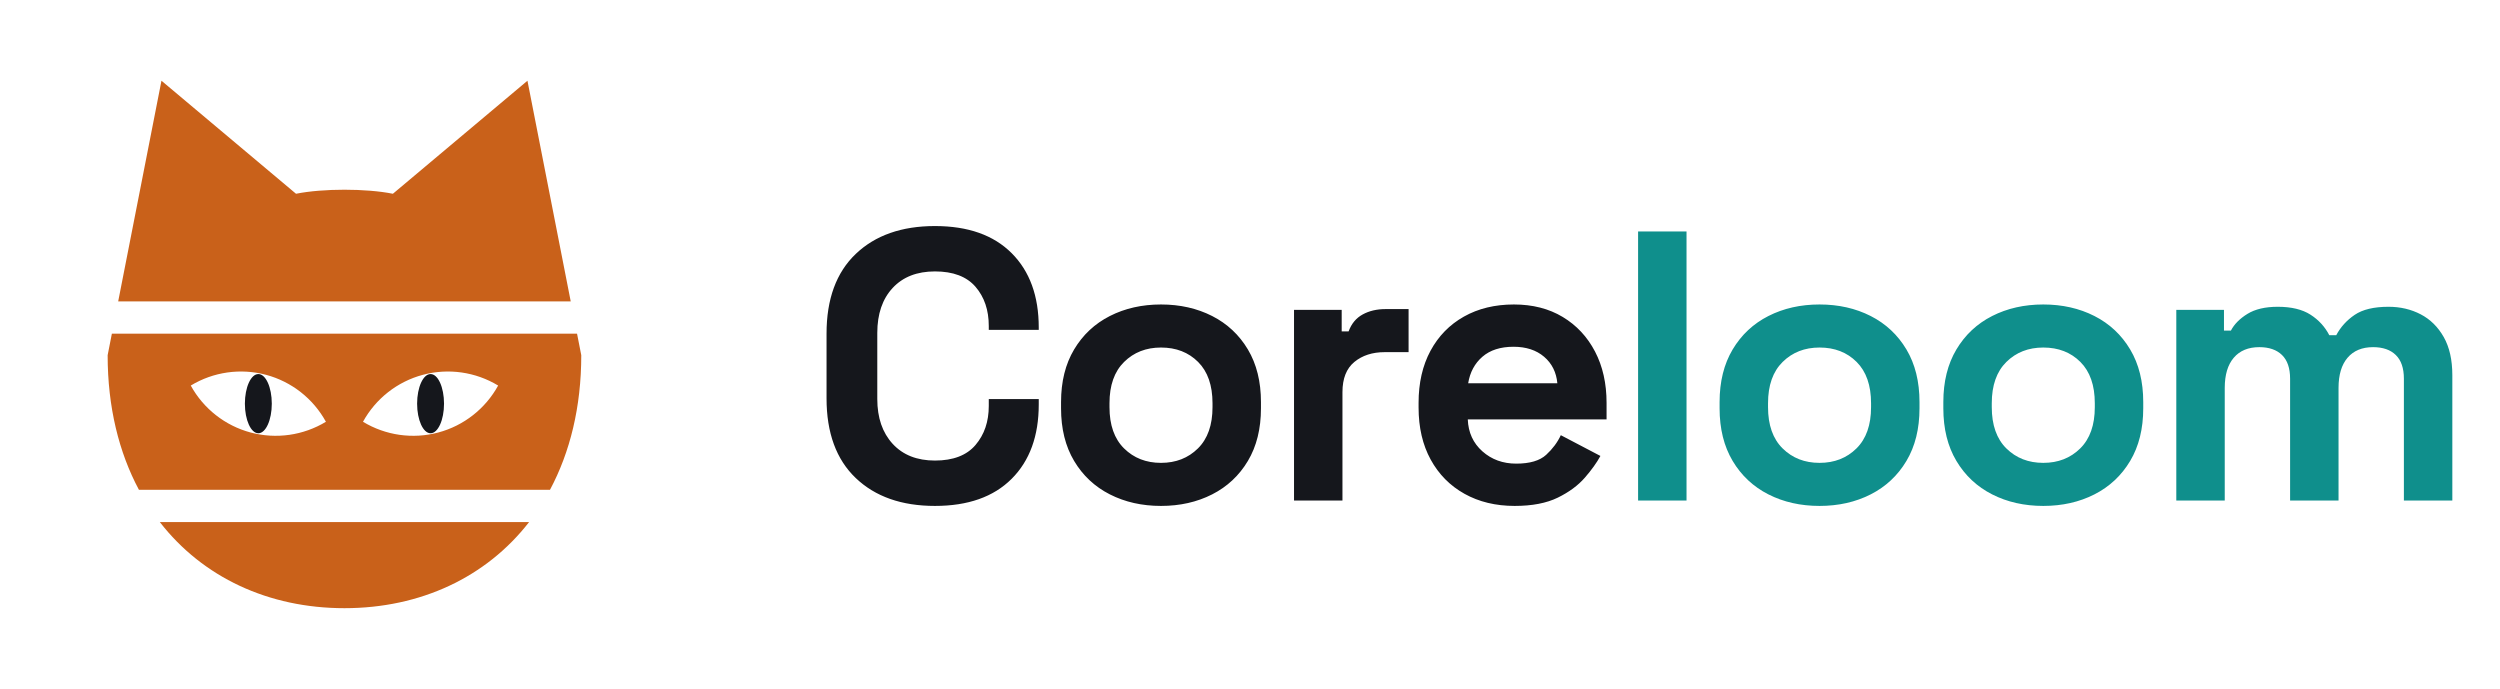
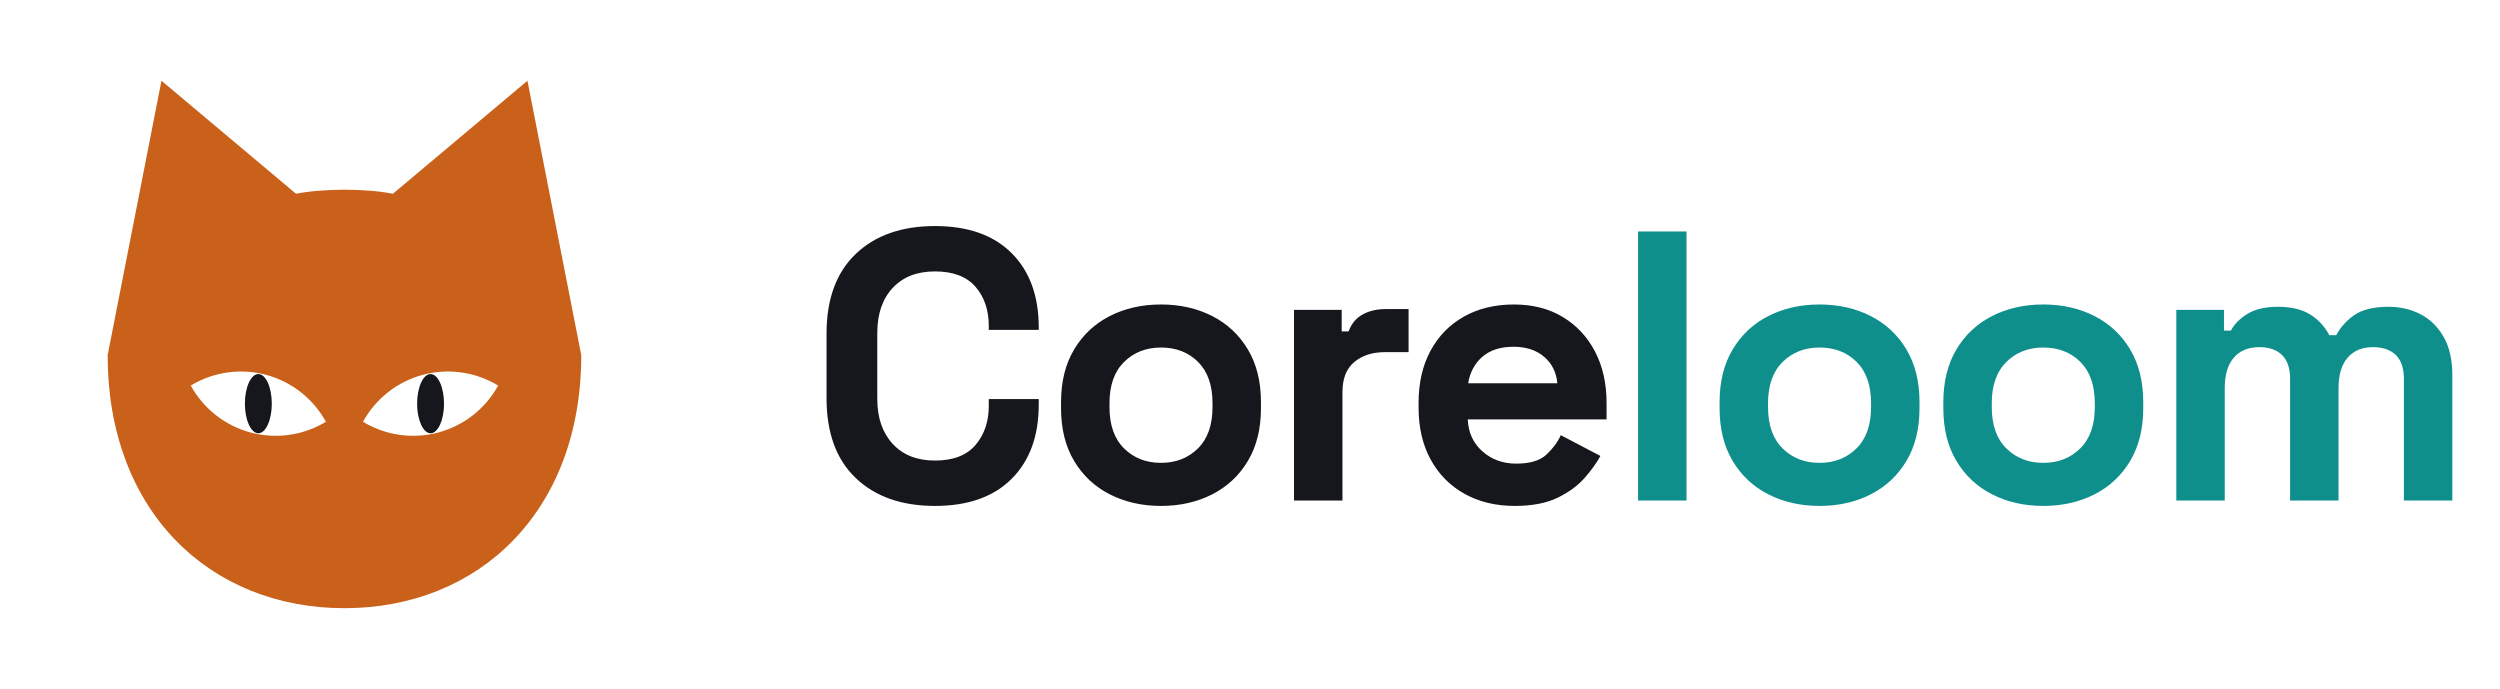
<svg xmlns="http://www.w3.org/2000/svg" viewBox="0 0 929 256" width="929" height="256" role="img" aria-labelledby="t">
  <g id="symbol">
-     <path id="head" fill="#C9611A" fill-rule="evenodd" d="M43.92 112 L60 30 L110 72 C120 70 136 70 146 72 L196 30 L212.08 112 Z M40 132 L41.57 124 L214.43 124 L216 132 C216 151.26 211.81 168.1 204.38 182 L51.62 182 C44.19 168.1 40 151.26 40 132 Z M196.61 194 C180.71 214.49 156.27 226 128 226 C99.73 226 75.29 214.49 59.39 194 Z M70.89 143.27 A36 36 0 0 1 121.11 156.73 A36 36 0 0 1 70.89 143.27 Z M134.89 156.73 A36 36 0 0 1 185.11 143.27 A36 36 0 0 1 134.89 156.73 Z" />
+     <path id="head" fill="#C9611A" fill-rule="evenodd" d="M40 132 L60 30 L110 72 C120 70 136 70 146 72 L196 30 L216 132 C216 190 178 226 128 226 C78 226 40 190 40 132 Z M70.89 143.27 A36 36 0 0 1 121.11 156.73 A36 36 0 0 1 70.89 143.27 Z M134.89 156.73 A36 36 0 0 1 185.11 143.27 A36 36 0 0 1 134.89 156.73 Z" />
    <path id="pupils" fill="#15171C" d="M96 139 A5 11 0 0 1 96 161 A5 11 0 0 1 96 139 Z M160 139 A5 11 0 0 1 160 161 A5 11 0 0 1 160 139 Z" />
  </g>
  <g id="wordmark">
    <path fill="#15171C" d="M347.429 188.0Q328.857 188.0 318.0 177.643Q307.143 167.286 307.143 148.0V124.0Q307.143 104.714 318.0 94.357Q328.857 84.0 347.429 84.0Q365.857 84.0 375.929 94.071Q386.0 104.143 386.0 121.714V122.571H367.429V121.143Q367.429 112.286 362.5 106.571Q357.571 100.857 347.429 100.857Q337.429 100.857 331.714 107.0Q326.0 113.143 326.0 123.714V148.286Q326.0 158.714 331.714 164.929Q337.429 171.143 347.429 171.143Q357.571 171.143 362.5 165.357Q367.429 159.571 367.429 150.857V148.286H386.0V150.286Q386.0 167.857 375.929 177.929Q365.857 188.0 347.429 188.0Z M431.429 188.0Q420.857 188.0 412.429 183.714Q404.0 179.429 399.143 171.286Q394.286 163.143 394.286 151.714V149.429Q394.286 138.0 399.143 129.857Q404.0 121.714 412.429 117.429Q420.857 113.143 431.429 113.143Q442.0 113.143 450.429 117.429Q458.857 121.714 463.714 129.857Q468.571 138.0 468.571 149.429V151.714Q468.571 163.143 463.714 171.286Q458.857 179.429 450.429 183.714Q442.0 188.0 431.429 188.0ZM431.429 172.0Q439.714 172.0 445.143 166.643Q450.571 161.286 450.571 151.286V149.857Q450.571 139.857 445.214 134.5Q439.857 129.143 431.429 129.143Q423.143 129.143 417.714 134.5Q412.286 139.857 412.286 149.857V151.286Q412.286 161.286 417.714 166.643Q423.143 172.0 431.429 172.0Z M480.857 186.0V115.143H498.571V123.143H501.143Q502.714 118.857 506.357 116.857Q510.0 114.857 514.857 114.857H523.429V130.857H514.571Q507.714 130.857 503.286 134.5Q498.857 138.143 498.857 145.714V186.0Z M562.857 188.0Q552.286 188.0 544.214 183.5Q536.143 179.0 531.643 170.786Q527.143 162.571 527.143 151.429V149.714Q527.143 138.571 531.571 130.357Q536 122.143 544 117.643Q552 113.143 562.571 113.143Q573 113.143 580.714 117.786Q588.429 122.429 592.714 130.643Q597 138.857 597 149.714V155.857H545.429Q545.714 163.143 550.857 167.714Q556 172.286 563.429 172.286Q571 172.286 574.571 169.0Q578.143 165.714 580 161.714L594.714 169.429Q592.714 173.143 588.929 177.5Q585.143 181.857 578.857 184.929Q572.571 188.0 562.857 188.0ZM545.571 142.429H578.714Q578.143 136.286 573.786 132.571Q569.429 128.857 562.429 128.857Q555.143 128.857 550.857 132.571Q546.571 136.286 545.571 142.429Z" />
    <path fill="#0F8F8C" d="M608.714 186.0V86.0H626.714V186.0Z M676.143 188.0Q665.571 188.0 657.143 183.714Q648.714 179.429 643.857 171.286Q639.0 163.143 639.0 151.714V149.429Q639.0 138.0 643.857 129.857Q648.714 121.714 657.143 117.429Q665.571 113.143 676.143 113.143Q686.714 113.143 695.143 117.429Q703.571 121.714 708.429 129.857Q713.286 138.0 713.286 149.429V151.714Q713.286 163.143 708.429 171.286Q703.571 179.429 695.143 183.714Q686.714 188.0 676.143 188.0ZM676.143 172.0Q684.429 172.0 689.857 166.643Q695.286 161.286 695.286 151.286V149.857Q695.286 139.857 689.929 134.5Q684.571 129.143 676.143 129.143Q667.857 129.143 662.429 134.5Q657.0 139.857 657.0 149.857V151.286Q657.0 161.286 662.429 166.643Q667.857 172.0 676.143 172.0Z M759.286 188.0Q748.714 188.0 740.286 183.714Q731.857 179.429 727.0 171.286Q722.143 163.143 722.143 151.714V149.429Q722.143 138.0 727.0 129.857Q731.857 121.714 740.286 117.429Q748.714 113.143 759.286 113.143Q769.857 113.143 778.286 117.429Q786.714 121.714 791.571 129.857Q796.429 138.0 796.429 149.429V151.714Q796.429 163.143 791.571 171.286Q786.714 179.429 778.286 183.714Q769.857 188.0 759.286 188.0ZM759.286 172.0Q767.571 172.0 773.0 166.643Q778.429 161.286 778.429 151.286V149.857Q778.429 139.857 773.071 134.5Q767.714 129.143 759.286 129.143Q751.0 129.143 745.571 134.5Q740.143 139.857 740.143 149.857V151.286Q740.143 161.286 745.571 166.643Q751.0 172.0 759.286 172.0Z M808.714 186.0V115.143H826.429V122.857H829.0Q830.857 119.286 835.143 116.643Q839.429 114.0 846.429 114.0Q854.0 114.0 858.571 116.929Q863.143 119.857 865.571 124.571H868.143Q870.571 120.0 875.0 117.0Q879.429 114.0 887.571 114.0Q894.143 114.0 899.5 116.786Q904.857 119.571 908.071 125.214Q911.286 130.857 911.286 139.429V186.0H893.286V140.714Q893.286 134.857 890.286 131.929Q887.286 129.0 881.857 129.0Q875.714 129.0 872.357 132.929Q869.0 136.857 869.0 144.143V186.0H851.0V140.714Q851.0 134.857 848.0 131.929Q845.0 129.0 839.571 129.0Q833.429 129.0 830.071 132.929Q826.714 136.857 826.714 144.143V186.0Z" />
  </g>
</svg>
